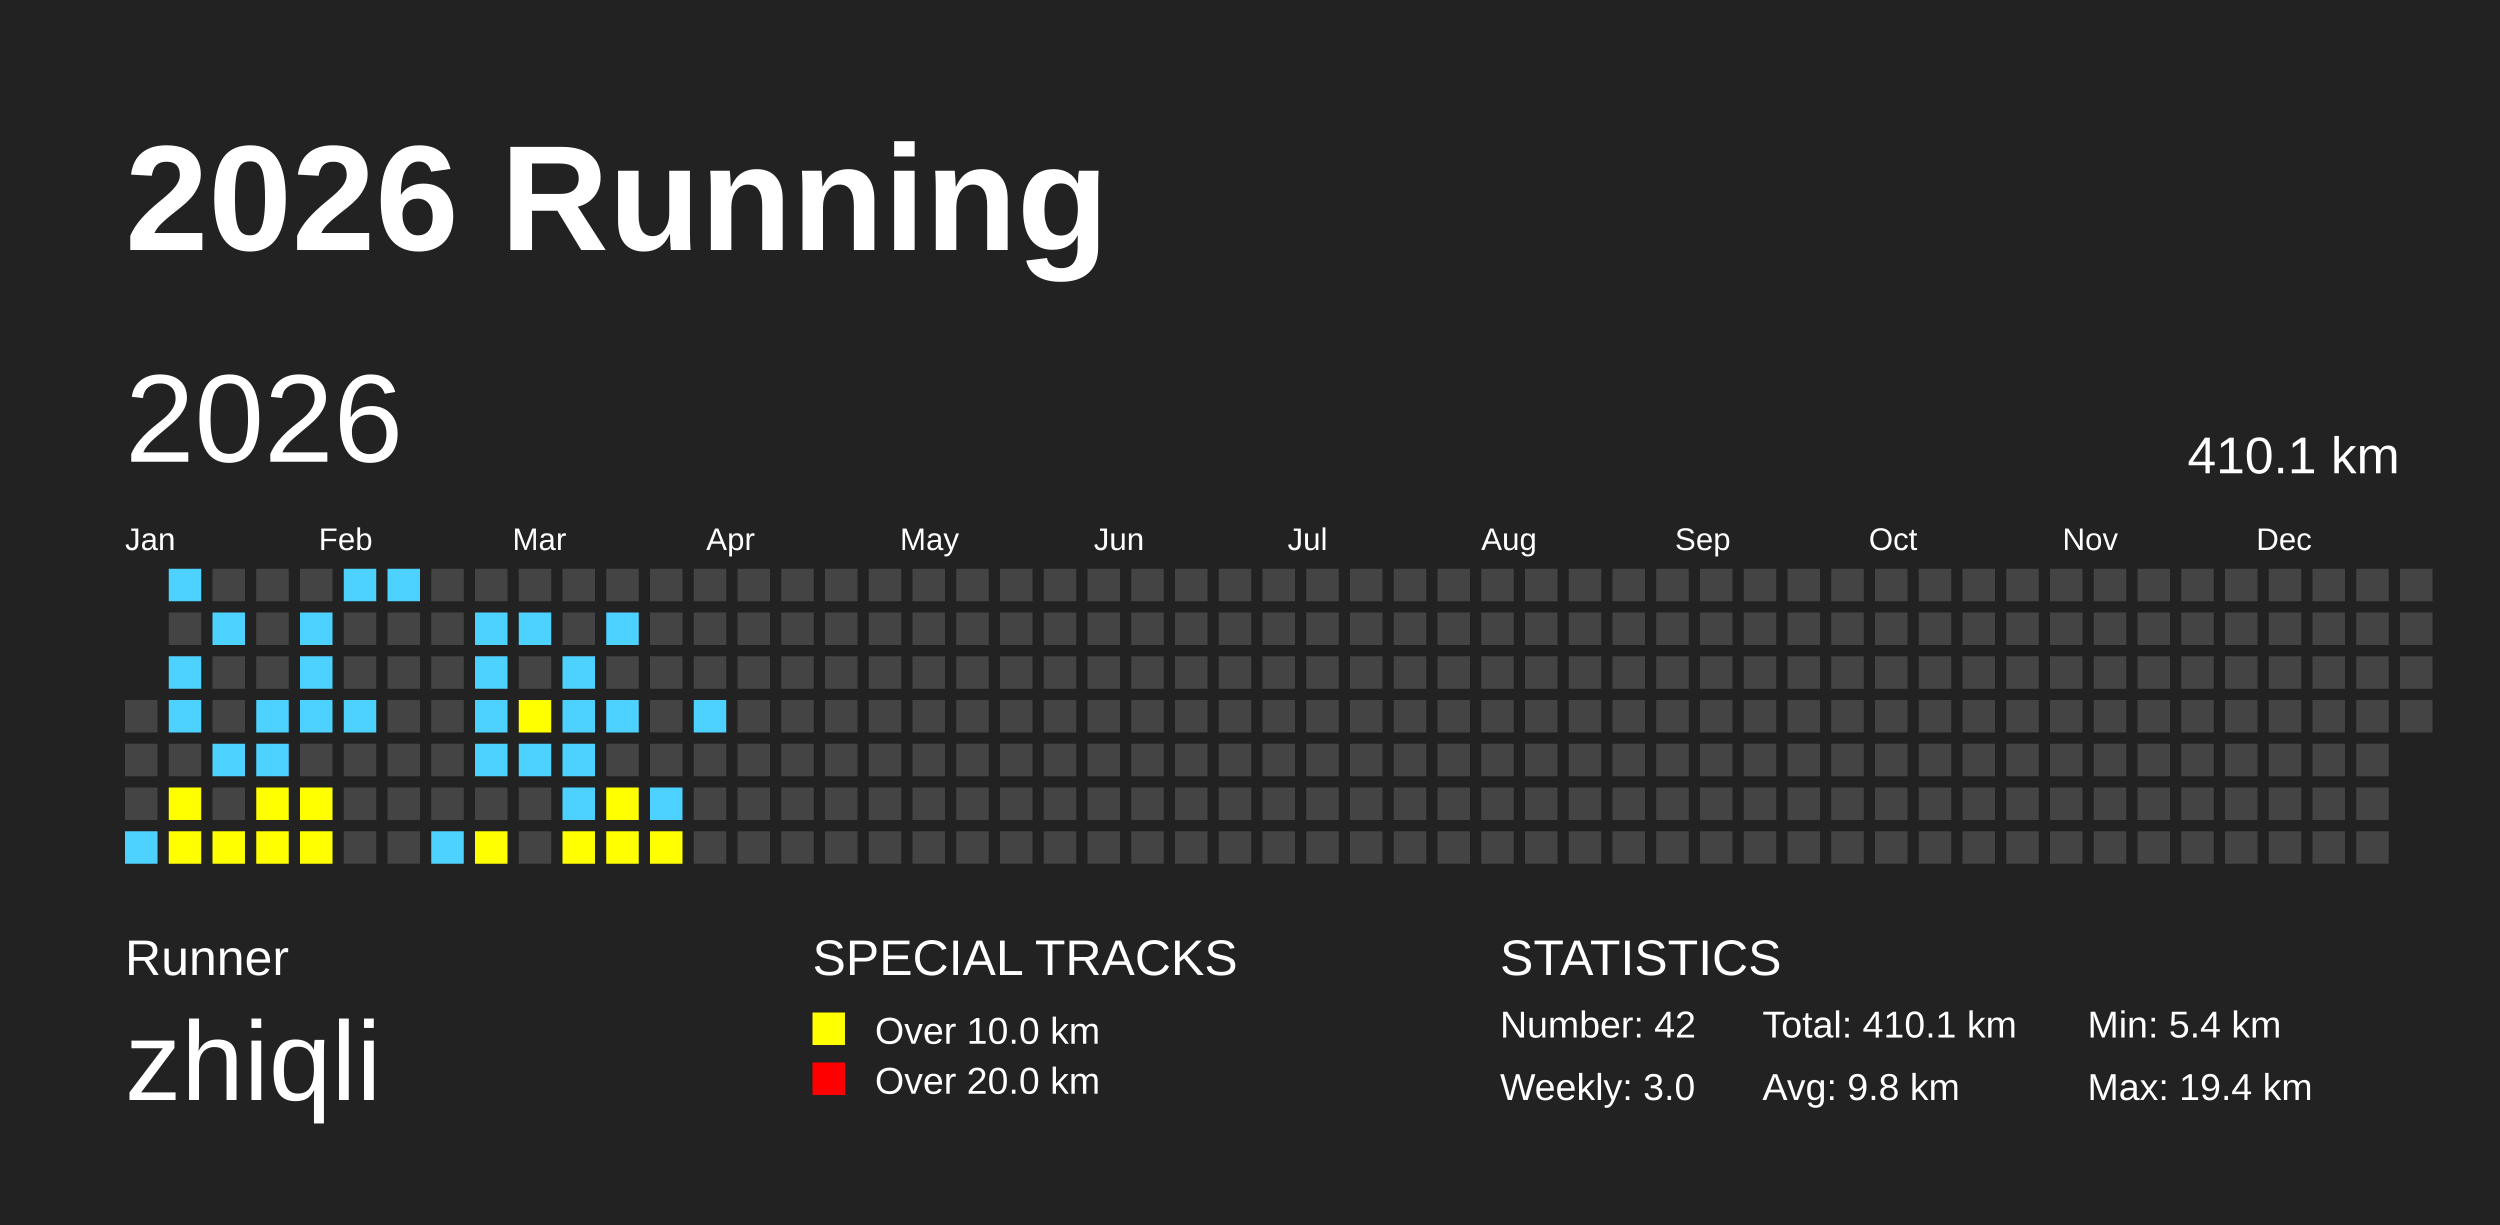
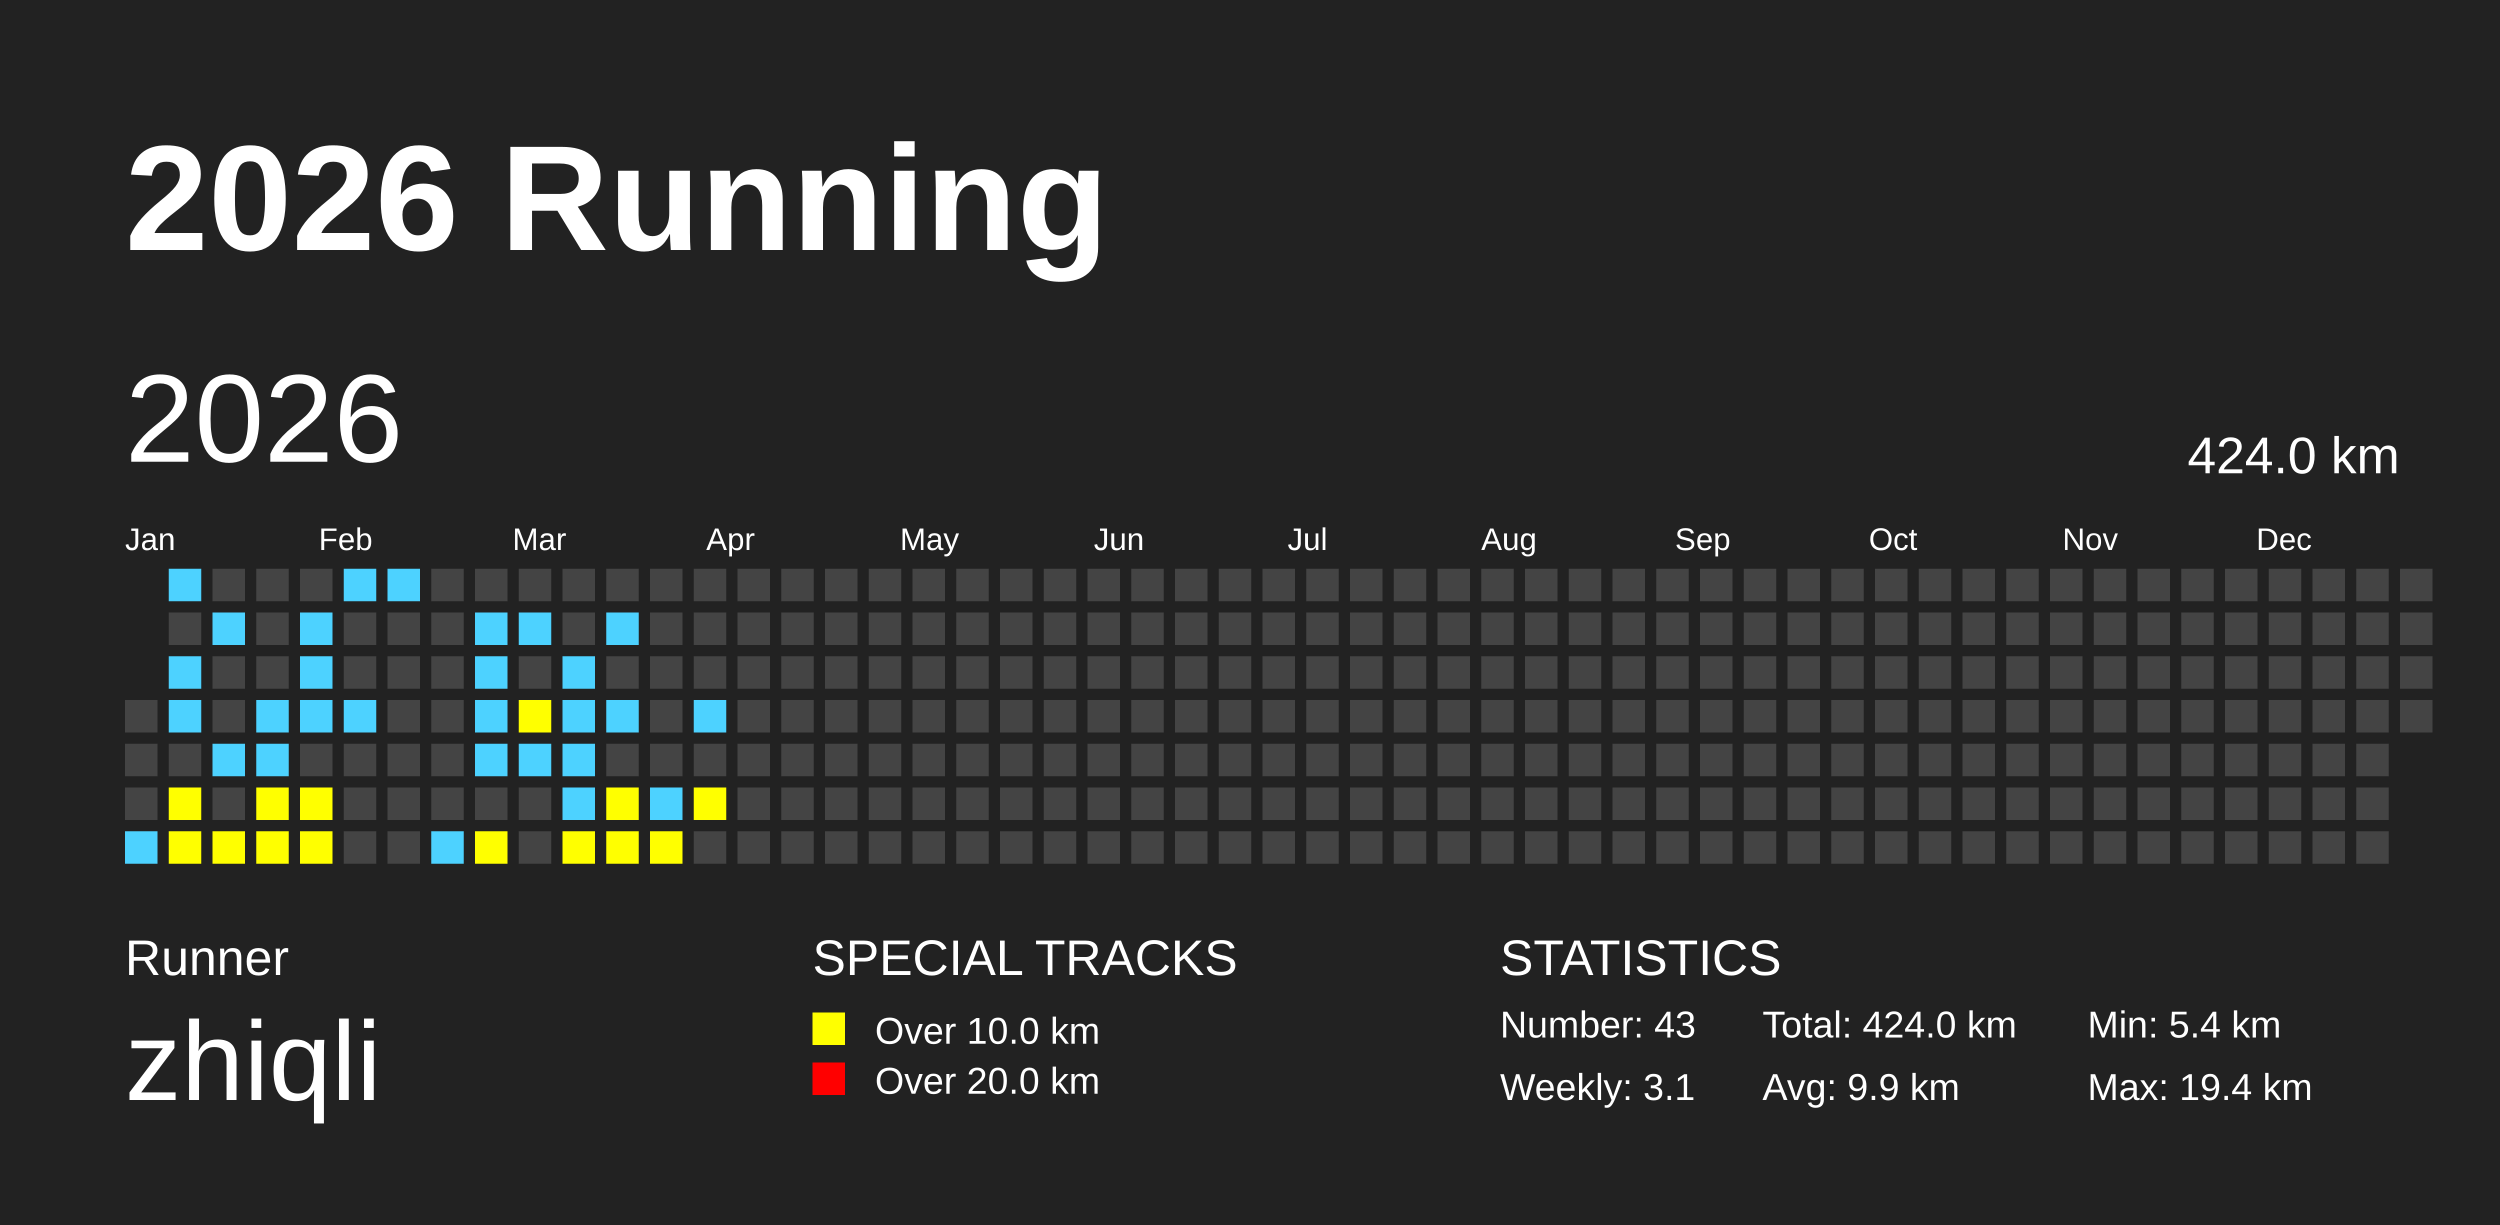
<svg xmlns="http://www.w3.org/2000/svg" baseProfile="full" height="98mm" version="1.1" viewBox="0,0,200,98" width="200mm">
  <defs />
  <rect fill="#222222" height="98" width="200" x="0" y="0" />
  <text fill="#FFFFFF" style="font-size:12px; font-family:Arial; font-weight:bold;" x="10" y="20">2026 Running</text>
  <text fill="#FFFFFF" style="font-size:4px; font-family:Arial" x="10" y="78">Runner</text>
  <text fill="#FFFFFF" style="font-size:9px; font-family:Arial" x="10" y="88">zhiqli</text>
  <text fill="#FFFFFF" style="font-size:4px; font-family:Arial" x="65" y="78">SPECIAL TRACKS</text>
  <rect fill="yellow" height="2.6" width="2.6" x="65" y="81" />
  <text fill="#FFFFFF" style="font-size:3px; font-family:Arial" x="70" y="83.5">Over 10.0 km</text>
  <rect fill="red" height="2.6" width="2.6" x="65" y="85" />
  <text fill="#FFFFFF" style="font-size:3px; font-family:Arial" x="70" y="87.5">Over 20.0 km</text>
  <text fill="#FFFFFF" style="font-size:4px; font-family:Arial" x="120" y="78">STATISTICS</text>
-   <text fill="#FFFFFF" style="font-size:3px; font-family:Arial" x="120" y="83">Number: 42</text>
-   <text fill="#FFFFFF" style="font-size:3px; font-family:Arial" x="120" y="88">Weekly: 3.0</text>
-   <text fill="#FFFFFF" style="font-size:3px; font-family:Arial" x="141" y="83">Total: 410.1 km</text>
-   <text fill="#FFFFFF" style="font-size:3px; font-family:Arial" x="141" y="88">Avg: 9.8 km</text>
+   <text fill="#FFFFFF" style="font-size:3px; font-family:Arial" x="120" y="83">Number: 43</text>
+   <text fill="#FFFFFF" style="font-size:3px; font-family:Arial" x="120" y="88">Weekly: 3.1</text>
+   <text fill="#FFFFFF" style="font-size:3px; font-family:Arial" x="141" y="83">Total: 424.0 km</text>
+   <text fill="#FFFFFF" style="font-size:3px; font-family:Arial" x="141" y="88">Avg: 9.9 km</text>
  <text fill="#FFFFFF" style="font-size:3px; font-family:Arial" x="167" y="83">Min: 5.4 km</text>
  <text fill="#FFFFFF" style="font-size:3px; font-family:Arial" x="167" y="88">Max: 19.4 km</text>
  <text dominant-baseline="hanging" fill="#FFFFFF" style="font-size:10.0px; font-family:Arial;" x="10" y="30">2026</text>
-   <text dominant-baseline="hanging" fill="#FFFFFF" style="font-size:4.125px; font-family:Arial;" x="175" y="35">410.1 km</text>
+   <text dominant-baseline="hanging" fill="#FFFFFF" style="font-size:4.125px; font-family:Arial;" x="175" y="35">424.0 km</text>
  <text fill="#FFFFFF" style="font-size:2.5px; font-family:Arial" x="10.0" y="44">Jan</text>
  <text fill="#FFFFFF" style="font-size:2.5px; font-family:Arial" x="25.5" y="44">Feb</text>
  <text fill="#FFFFFF" style="font-size:2.5px; font-family:Arial" x="41.0" y="44">Mar</text>
  <text fill="#FFFFFF" style="font-size:2.5px; font-family:Arial" x="56.5" y="44">Apr</text>
  <text fill="#FFFFFF" style="font-size:2.5px; font-family:Arial" x="72.0" y="44">May</text>
  <text fill="#FFFFFF" style="font-size:2.5px; font-family:Arial" x="87.5" y="44">Jun</text>
  <text fill="#FFFFFF" style="font-size:2.5px; font-family:Arial" x="103.0" y="44">Jul</text>
  <text fill="#FFFFFF" style="font-size:2.5px; font-family:Arial" x="118.5" y="44">Aug</text>
  <text fill="#FFFFFF" style="font-size:2.5px; font-family:Arial" x="134.0" y="44">Sep</text>
  <text fill="#FFFFFF" style="font-size:2.5px; font-family:Arial" x="149.5" y="44">Oct</text>
  <text fill="#FFFFFF" style="font-size:2.5px; font-family:Arial" x="165.0" y="44">Nov</text>
  <text fill="#FFFFFF" style="font-size:2.5px; font-family:Arial" x="180.5" y="44">Dec</text>
  <rect fill="#444444" height="2.6" width="2.6" x="10.0" y="56.0" />
  <rect fill="#444444" height="2.6" width="2.6" x="10.0" y="59.5" />
  <rect fill="#444444" height="2.6" width="2.6" x="10.0" y="63.0" />
  <rect fill="#4DD2FF" height="2.6" width="2.6" x="10.0" y="66.5" />
  <rect fill="#4DD2FF" height="2.6" width="2.6" x="13.5" y="45.5" />
  <rect fill="#444444" height="2.6" width="2.6" x="13.5" y="49.0" />
  <rect fill="#4DD2FF" height="2.6" width="2.6" x="13.5" y="52.5" />
  <rect fill="#4DD2FF" height="2.6" width="2.6" x="13.5" y="56.0" />
  <rect fill="#444444" height="2.6" width="2.6" x="13.5" y="59.5" />
  <rect fill="yellow" height="2.6" width="2.6" x="13.5" y="63.0" />
  <rect fill="yellow" height="2.6" width="2.6" x="13.5" y="66.5" />
  <rect fill="#444444" height="2.6" width="2.6" x="17.0" y="45.5" />
  <rect fill="#4DD2FF" height="2.6" width="2.6" x="17.0" y="49.0" />
  <rect fill="#444444" height="2.6" width="2.6" x="17.0" y="52.5" />
  <rect fill="#444444" height="2.6" width="2.6" x="17.0" y="56.0" />
  <rect fill="#4DD2FF" height="2.6" width="2.6" x="17.0" y="59.5" />
  <rect fill="#444444" height="2.6" width="2.6" x="17.0" y="63.0" />
  <rect fill="yellow" height="2.6" width="2.6" x="17.0" y="66.5" />
  <rect fill="#444444" height="2.6" width="2.6" x="20.5" y="45.5" />
  <rect fill="#444444" height="2.6" width="2.6" x="20.5" y="49.0" />
  <rect fill="#444444" height="2.6" width="2.6" x="20.5" y="52.5" />
  <rect fill="#4DD2FF" height="2.6" width="2.6" x="20.5" y="56.0" />
  <rect fill="#4DD2FF" height="2.6" width="2.6" x="20.5" y="59.5" />
  <rect fill="yellow" height="2.6" width="2.6" x="20.5" y="63.0" />
  <rect fill="yellow" height="2.6" width="2.6" x="20.5" y="66.5" />
  <rect fill="#444444" height="2.6" width="2.6" x="24.0" y="45.5" />
  <rect fill="#4DD2FF" height="2.6" width="2.6" x="24.0" y="49.0" />
  <rect fill="#4DD2FF" height="2.6" width="2.6" x="24.0" y="52.5" />
  <rect fill="#4DD2FF" height="2.6" width="2.6" x="24.0" y="56.0" />
  <rect fill="#444444" height="2.6" width="2.6" x="24.0" y="59.5" />
  <rect fill="yellow" height="2.6" width="2.6" x="24.0" y="63.0" />
  <rect fill="yellow" height="2.6" width="2.6" x="24.0" y="66.5" />
  <rect fill="#4DD2FF" height="2.6" width="2.6" x="27.5" y="45.5" />
  <rect fill="#444444" height="2.6" width="2.6" x="27.5" y="49.0" />
  <rect fill="#444444" height="2.6" width="2.6" x="27.5" y="52.5" />
  <rect fill="#4DD2FF" height="2.6" width="2.6" x="27.5" y="56.0" />
  <rect fill="#444444" height="2.6" width="2.6" x="27.5" y="59.5" />
  <rect fill="#444444" height="2.6" width="2.6" x="27.5" y="63.0" />
  <rect fill="#444444" height="2.6" width="2.6" x="27.5" y="66.5" />
  <rect fill="#4DD2FF" height="2.6" width="2.6" x="31.0" y="45.5" />
  <rect fill="#444444" height="2.6" width="2.6" x="31.0" y="49.0" />
  <rect fill="#444444" height="2.6" width="2.6" x="31.0" y="52.5" />
  <rect fill="#444444" height="2.6" width="2.6" x="31.0" y="56.0" />
  <rect fill="#444444" height="2.6" width="2.6" x="31.0" y="59.5" />
  <rect fill="#444444" height="2.6" width="2.6" x="31.0" y="63.0" />
  <rect fill="#444444" height="2.6" width="2.6" x="31.0" y="66.5" />
  <rect fill="#444444" height="2.6" width="2.6" x="34.5" y="45.5" />
  <rect fill="#444444" height="2.6" width="2.6" x="34.5" y="49.0" />
  <rect fill="#444444" height="2.6" width="2.6" x="34.5" y="52.5" />
  <rect fill="#444444" height="2.6" width="2.6" x="34.5" y="56.0" />
  <rect fill="#444444" height="2.6" width="2.6" x="34.5" y="59.5" />
  <rect fill="#444444" height="2.6" width="2.6" x="34.5" y="63.0" />
  <rect fill="#4DD2FF" height="2.6" width="2.6" x="34.5" y="66.5" />
  <rect fill="#444444" height="2.6" width="2.6" x="38.0" y="45.5" />
  <rect fill="#4DD2FF" height="2.6" width="2.6" x="38.0" y="49.0" />
  <rect fill="#4DD2FF" height="2.6" width="2.6" x="38.0" y="52.5" />
  <rect fill="#4DD2FF" height="2.6" width="2.6" x="38.0" y="56.0" />
  <rect fill="#4DD2FF" height="2.6" width="2.6" x="38.0" y="59.5" />
  <rect fill="#444444" height="2.6" width="2.6" x="38.0" y="63.0" />
  <rect fill="yellow" height="2.6" width="2.6" x="38.0" y="66.5" />
  <rect fill="#444444" height="2.6" width="2.6" x="41.5" y="45.5" />
  <rect fill="#4DD2FF" height="2.6" width="2.6" x="41.5" y="49.0" />
  <rect fill="#444444" height="2.6" width="2.6" x="41.5" y="52.5" />
  <rect fill="yellow" height="2.6" width="2.6" x="41.5" y="56.0" />
  <rect fill="#4DD2FF" height="2.6" width="2.6" x="41.5" y="59.5" />
  <rect fill="#444444" height="2.6" width="2.6" x="41.5" y="63.0" />
  <rect fill="#444444" height="2.6" width="2.6" x="41.5" y="66.5" />
  <rect fill="#444444" height="2.6" width="2.6" x="45.0" y="45.5" />
  <rect fill="#444444" height="2.6" width="2.6" x="45.0" y="49.0" />
  <rect fill="#4DD2FF" height="2.6" width="2.6" x="45.0" y="52.5" />
  <rect fill="#4DD2FF" height="2.6" width="2.6" x="45.0" y="56.0" />
  <rect fill="#4DD2FF" height="2.6" width="2.6" x="45.0" y="59.5" />
  <rect fill="#4DD2FF" height="2.6" width="2.6" x="45.0" y="63.0" />
  <rect fill="yellow" height="2.6" width="2.6" x="45.0" y="66.5" />
  <rect fill="#444444" height="2.6" width="2.6" x="48.5" y="45.5" />
  <rect fill="#4DD2FF" height="2.6" width="2.6" x="48.5" y="49.0" />
  <rect fill="#444444" height="2.6" width="2.6" x="48.5" y="52.5" />
  <rect fill="#4DD2FF" height="2.6" width="2.6" x="48.5" y="56.0" />
  <rect fill="#444444" height="2.6" width="2.6" x="48.5" y="59.5" />
  <rect fill="yellow" height="2.6" width="2.6" x="48.5" y="63.0" />
  <rect fill="yellow" height="2.6" width="2.6" x="48.5" y="66.5" />
  <rect fill="#444444" height="2.6" width="2.6" x="52.0" y="45.5" />
  <rect fill="#444444" height="2.6" width="2.6" x="52.0" y="49.0" />
  <rect fill="#444444" height="2.6" width="2.6" x="52.0" y="52.5" />
  <rect fill="#444444" height="2.6" width="2.6" x="52.0" y="56.0" />
  <rect fill="#444444" height="2.6" width="2.6" x="52.0" y="59.5" />
  <rect fill="#4DD2FF" height="2.6" width="2.6" x="52.0" y="63.0" />
  <rect fill="yellow" height="2.6" width="2.6" x="52.0" y="66.5" />
  <rect fill="#444444" height="2.6" width="2.6" x="55.5" y="45.5" />
  <rect fill="#444444" height="2.6" width="2.6" x="55.5" y="49.0" />
  <rect fill="#444444" height="2.6" width="2.6" x="55.5" y="52.5" />
  <rect fill="#4DD2FF" height="2.6" width="2.6" x="55.5" y="56.0" />
  <rect fill="#444444" height="2.6" width="2.6" x="55.5" y="59.5" />
-   <rect fill="#444444" height="2.6" width="2.6" x="55.5" y="63.0" />
+   <rect fill="yellow" height="2.6" width="2.6" x="55.5" y="63.0" />
  <rect fill="#444444" height="2.6" width="2.6" x="55.5" y="66.5" />
  <rect fill="#444444" height="2.6" width="2.6" x="59.0" y="45.5" />
  <rect fill="#444444" height="2.6" width="2.6" x="59.0" y="49.0" />
  <rect fill="#444444" height="2.6" width="2.6" x="59.0" y="52.5" />
  <rect fill="#444444" height="2.6" width="2.6" x="59.0" y="56.0" />
  <rect fill="#444444" height="2.6" width="2.6" x="59.0" y="59.5" />
  <rect fill="#444444" height="2.6" width="2.6" x="59.0" y="63.0" />
  <rect fill="#444444" height="2.6" width="2.6" x="59.0" y="66.5" />
  <rect fill="#444444" height="2.6" width="2.6" x="62.5" y="45.5" />
  <rect fill="#444444" height="2.6" width="2.6" x="62.5" y="49.0" />
  <rect fill="#444444" height="2.6" width="2.6" x="62.5" y="52.5" />
  <rect fill="#444444" height="2.6" width="2.6" x="62.5" y="56.0" />
  <rect fill="#444444" height="2.6" width="2.6" x="62.5" y="59.5" />
  <rect fill="#444444" height="2.6" width="2.6" x="62.5" y="63.0" />
  <rect fill="#444444" height="2.6" width="2.6" x="62.5" y="66.5" />
  <rect fill="#444444" height="2.6" width="2.6" x="66.0" y="45.5" />
  <rect fill="#444444" height="2.6" width="2.6" x="66.0" y="49.0" />
  <rect fill="#444444" height="2.6" width="2.6" x="66.0" y="52.5" />
  <rect fill="#444444" height="2.6" width="2.6" x="66.0" y="56.0" />
  <rect fill="#444444" height="2.6" width="2.6" x="66.0" y="59.5" />
  <rect fill="#444444" height="2.6" width="2.6" x="66.0" y="63.0" />
  <rect fill="#444444" height="2.6" width="2.6" x="66.0" y="66.5" />
  <rect fill="#444444" height="2.6" width="2.6" x="69.5" y="45.5" />
  <rect fill="#444444" height="2.6" width="2.6" x="69.5" y="49.0" />
  <rect fill="#444444" height="2.6" width="2.6" x="69.5" y="52.5" />
  <rect fill="#444444" height="2.6" width="2.6" x="69.5" y="56.0" />
  <rect fill="#444444" height="2.6" width="2.6" x="69.5" y="59.5" />
  <rect fill="#444444" height="2.6" width="2.6" x="69.5" y="63.0" />
  <rect fill="#444444" height="2.6" width="2.6" x="69.5" y="66.5" />
  <rect fill="#444444" height="2.6" width="2.6" x="73.0" y="45.5" />
  <rect fill="#444444" height="2.6" width="2.6" x="73.0" y="49.0" />
  <rect fill="#444444" height="2.6" width="2.6" x="73.0" y="52.5" />
  <rect fill="#444444" height="2.6" width="2.6" x="73.0" y="56.0" />
  <rect fill="#444444" height="2.6" width="2.6" x="73.0" y="59.5" />
  <rect fill="#444444" height="2.6" width="2.6" x="73.0" y="63.0" />
  <rect fill="#444444" height="2.6" width="2.6" x="73.0" y="66.5" />
  <rect fill="#444444" height="2.6" width="2.6" x="76.5" y="45.5" />
  <rect fill="#444444" height="2.6" width="2.6" x="76.5" y="49.0" />
  <rect fill="#444444" height="2.6" width="2.6" x="76.5" y="52.5" />
  <rect fill="#444444" height="2.6" width="2.6" x="76.5" y="56.0" />
  <rect fill="#444444" height="2.6" width="2.6" x="76.5" y="59.5" />
  <rect fill="#444444" height="2.6" width="2.6" x="76.5" y="63.0" />
  <rect fill="#444444" height="2.6" width="2.6" x="76.5" y="66.5" />
  <rect fill="#444444" height="2.6" width="2.6" x="80.0" y="45.5" />
  <rect fill="#444444" height="2.6" width="2.6" x="80.0" y="49.0" />
  <rect fill="#444444" height="2.6" width="2.6" x="80.0" y="52.5" />
  <rect fill="#444444" height="2.6" width="2.6" x="80.0" y="56.0" />
  <rect fill="#444444" height="2.6" width="2.6" x="80.0" y="59.5" />
  <rect fill="#444444" height="2.6" width="2.6" x="80.0" y="63.0" />
  <rect fill="#444444" height="2.6" width="2.6" x="80.0" y="66.5" />
  <rect fill="#444444" height="2.6" width="2.6" x="83.5" y="45.5" />
  <rect fill="#444444" height="2.6" width="2.6" x="83.5" y="49.0" />
  <rect fill="#444444" height="2.6" width="2.6" x="83.5" y="52.5" />
  <rect fill="#444444" height="2.6" width="2.6" x="83.5" y="56.0" />
  <rect fill="#444444" height="2.6" width="2.6" x="83.5" y="59.5" />
  <rect fill="#444444" height="2.6" width="2.6" x="83.5" y="63.0" />
  <rect fill="#444444" height="2.6" width="2.6" x="83.5" y="66.5" />
  <rect fill="#444444" height="2.6" width="2.6" x="87.0" y="45.5" />
  <rect fill="#444444" height="2.6" width="2.6" x="87.0" y="49.0" />
  <rect fill="#444444" height="2.6" width="2.6" x="87.0" y="52.5" />
  <rect fill="#444444" height="2.6" width="2.6" x="87.0" y="56.0" />
  <rect fill="#444444" height="2.6" width="2.6" x="87.0" y="59.5" />
  <rect fill="#444444" height="2.6" width="2.6" x="87.0" y="63.0" />
  <rect fill="#444444" height="2.6" width="2.6" x="87.0" y="66.5" />
  <rect fill="#444444" height="2.6" width="2.6" x="90.5" y="45.5" />
  <rect fill="#444444" height="2.6" width="2.6" x="90.5" y="49.0" />
  <rect fill="#444444" height="2.6" width="2.6" x="90.5" y="52.5" />
  <rect fill="#444444" height="2.6" width="2.6" x="90.5" y="56.0" />
  <rect fill="#444444" height="2.6" width="2.6" x="90.5" y="59.5" />
  <rect fill="#444444" height="2.6" width="2.6" x="90.5" y="63.0" />
  <rect fill="#444444" height="2.6" width="2.6" x="90.5" y="66.5" />
  <rect fill="#444444" height="2.6" width="2.6" x="94.0" y="45.5" />
  <rect fill="#444444" height="2.6" width="2.6" x="94.0" y="49.0" />
  <rect fill="#444444" height="2.6" width="2.6" x="94.0" y="52.5" />
  <rect fill="#444444" height="2.6" width="2.6" x="94.0" y="56.0" />
  <rect fill="#444444" height="2.6" width="2.6" x="94.0" y="59.5" />
  <rect fill="#444444" height="2.6" width="2.6" x="94.0" y="63.0" />
  <rect fill="#444444" height="2.6" width="2.6" x="94.0" y="66.5" />
  <rect fill="#444444" height="2.6" width="2.6" x="97.5" y="45.5" />
  <rect fill="#444444" height="2.6" width="2.6" x="97.5" y="49.0" />
  <rect fill="#444444" height="2.6" width="2.6" x="97.5" y="52.5" />
  <rect fill="#444444" height="2.6" width="2.6" x="97.5" y="56.0" />
  <rect fill="#444444" height="2.6" width="2.6" x="97.5" y="59.5" />
  <rect fill="#444444" height="2.6" width="2.6" x="97.5" y="63.0" />
  <rect fill="#444444" height="2.6" width="2.6" x="97.5" y="66.5" />
  <rect fill="#444444" height="2.6" width="2.6" x="101.0" y="45.5" />
  <rect fill="#444444" height="2.6" width="2.6" x="101.0" y="49.0" />
  <rect fill="#444444" height="2.6" width="2.6" x="101.0" y="52.5" />
  <rect fill="#444444" height="2.6" width="2.6" x="101.0" y="56.0" />
  <rect fill="#444444" height="2.6" width="2.6" x="101.0" y="59.5" />
  <rect fill="#444444" height="2.6" width="2.6" x="101.0" y="63.0" />
  <rect fill="#444444" height="2.6" width="2.6" x="101.0" y="66.5" />
  <rect fill="#444444" height="2.6" width="2.6" x="104.5" y="45.5" />
  <rect fill="#444444" height="2.6" width="2.6" x="104.5" y="49.0" />
  <rect fill="#444444" height="2.6" width="2.6" x="104.5" y="52.5" />
  <rect fill="#444444" height="2.6" width="2.6" x="104.5" y="56.0" />
  <rect fill="#444444" height="2.6" width="2.6" x="104.5" y="59.5" />
  <rect fill="#444444" height="2.6" width="2.6" x="104.5" y="63.0" />
  <rect fill="#444444" height="2.6" width="2.6" x="104.5" y="66.5" />
  <rect fill="#444444" height="2.6" width="2.6" x="108.0" y="45.5" />
  <rect fill="#444444" height="2.6" width="2.6" x="108.0" y="49.0" />
  <rect fill="#444444" height="2.6" width="2.6" x="108.0" y="52.5" />
  <rect fill="#444444" height="2.6" width="2.6" x="108.0" y="56.0" />
  <rect fill="#444444" height="2.6" width="2.6" x="108.0" y="59.5" />
  <rect fill="#444444" height="2.6" width="2.6" x="108.0" y="63.0" />
  <rect fill="#444444" height="2.6" width="2.6" x="108.0" y="66.5" />
  <rect fill="#444444" height="2.6" width="2.6" x="111.5" y="45.5" />
  <rect fill="#444444" height="2.6" width="2.6" x="111.5" y="49.0" />
  <rect fill="#444444" height="2.6" width="2.6" x="111.5" y="52.5" />
  <rect fill="#444444" height="2.6" width="2.6" x="111.5" y="56.0" />
  <rect fill="#444444" height="2.6" width="2.6" x="111.5" y="59.5" />
  <rect fill="#444444" height="2.6" width="2.6" x="111.5" y="63.0" />
  <rect fill="#444444" height="2.6" width="2.6" x="111.5" y="66.5" />
  <rect fill="#444444" height="2.6" width="2.6" x="115.0" y="45.5" />
  <rect fill="#444444" height="2.6" width="2.6" x="115.0" y="49.0" />
  <rect fill="#444444" height="2.6" width="2.6" x="115.0" y="52.5" />
  <rect fill="#444444" height="2.6" width="2.6" x="115.0" y="56.0" />
  <rect fill="#444444" height="2.6" width="2.6" x="115.0" y="59.5" />
  <rect fill="#444444" height="2.6" width="2.6" x="115.0" y="63.0" />
  <rect fill="#444444" height="2.6" width="2.6" x="115.0" y="66.5" />
  <rect fill="#444444" height="2.6" width="2.6" x="118.5" y="45.5" />
  <rect fill="#444444" height="2.6" width="2.6" x="118.5" y="49.0" />
  <rect fill="#444444" height="2.6" width="2.6" x="118.5" y="52.5" />
  <rect fill="#444444" height="2.6" width="2.6" x="118.5" y="56.0" />
  <rect fill="#444444" height="2.6" width="2.6" x="118.5" y="59.5" />
  <rect fill="#444444" height="2.6" width="2.6" x="118.5" y="63.0" />
  <rect fill="#444444" height="2.6" width="2.6" x="118.5" y="66.5" />
  <rect fill="#444444" height="2.6" width="2.6" x="122.0" y="45.5" />
  <rect fill="#444444" height="2.6" width="2.6" x="122.0" y="49.0" />
  <rect fill="#444444" height="2.6" width="2.6" x="122.0" y="52.5" />
  <rect fill="#444444" height="2.6" width="2.6" x="122.0" y="56.0" />
  <rect fill="#444444" height="2.6" width="2.6" x="122.0" y="59.5" />
  <rect fill="#444444" height="2.6" width="2.6" x="122.0" y="63.0" />
  <rect fill="#444444" height="2.6" width="2.6" x="122.0" y="66.5" />
  <rect fill="#444444" height="2.6" width="2.6" x="125.5" y="45.5" />
  <rect fill="#444444" height="2.6" width="2.6" x="125.5" y="49.0" />
  <rect fill="#444444" height="2.6" width="2.6" x="125.5" y="52.5" />
  <rect fill="#444444" height="2.6" width="2.6" x="125.5" y="56.0" />
  <rect fill="#444444" height="2.6" width="2.6" x="125.5" y="59.5" />
  <rect fill="#444444" height="2.6" width="2.6" x="125.5" y="63.0" />
  <rect fill="#444444" height="2.6" width="2.6" x="125.5" y="66.5" />
  <rect fill="#444444" height="2.6" width="2.6" x="129.0" y="45.5" />
  <rect fill="#444444" height="2.6" width="2.6" x="129.0" y="49.0" />
  <rect fill="#444444" height="2.6" width="2.6" x="129.0" y="52.5" />
  <rect fill="#444444" height="2.6" width="2.6" x="129.0" y="56.0" />
  <rect fill="#444444" height="2.6" width="2.6" x="129.0" y="59.5" />
  <rect fill="#444444" height="2.6" width="2.6" x="129.0" y="63.0" />
  <rect fill="#444444" height="2.6" width="2.6" x="129.0" y="66.5" />
  <rect fill="#444444" height="2.6" width="2.6" x="132.5" y="45.5" />
  <rect fill="#444444" height="2.6" width="2.6" x="132.5" y="49.0" />
  <rect fill="#444444" height="2.6" width="2.6" x="132.5" y="52.5" />
  <rect fill="#444444" height="2.6" width="2.6" x="132.5" y="56.0" />
  <rect fill="#444444" height="2.6" width="2.6" x="132.5" y="59.5" />
  <rect fill="#444444" height="2.6" width="2.6" x="132.5" y="63.0" />
  <rect fill="#444444" height="2.6" width="2.6" x="132.5" y="66.5" />
  <rect fill="#444444" height="2.6" width="2.6" x="136.0" y="45.5" />
  <rect fill="#444444" height="2.6" width="2.6" x="136.0" y="49.0" />
  <rect fill="#444444" height="2.6" width="2.6" x="136.0" y="52.5" />
  <rect fill="#444444" height="2.6" width="2.6" x="136.0" y="56.0" />
  <rect fill="#444444" height="2.6" width="2.6" x="136.0" y="59.5" />
  <rect fill="#444444" height="2.6" width="2.6" x="136.0" y="63.0" />
  <rect fill="#444444" height="2.6" width="2.6" x="136.0" y="66.5" />
  <rect fill="#444444" height="2.6" width="2.6" x="139.5" y="45.5" />
  <rect fill="#444444" height="2.6" width="2.6" x="139.5" y="49.0" />
  <rect fill="#444444" height="2.6" width="2.6" x="139.5" y="52.5" />
  <rect fill="#444444" height="2.6" width="2.6" x="139.5" y="56.0" />
  <rect fill="#444444" height="2.6" width="2.6" x="139.5" y="59.5" />
  <rect fill="#444444" height="2.6" width="2.6" x="139.5" y="63.0" />
  <rect fill="#444444" height="2.6" width="2.6" x="139.5" y="66.5" />
  <rect fill="#444444" height="2.6" width="2.6" x="143.0" y="45.5" />
  <rect fill="#444444" height="2.6" width="2.6" x="143.0" y="49.0" />
  <rect fill="#444444" height="2.6" width="2.6" x="143.0" y="52.5" />
  <rect fill="#444444" height="2.6" width="2.6" x="143.0" y="56.0" />
  <rect fill="#444444" height="2.6" width="2.6" x="143.0" y="59.5" />
  <rect fill="#444444" height="2.6" width="2.6" x="143.0" y="63.0" />
  <rect fill="#444444" height="2.6" width="2.6" x="143.0" y="66.5" />
  <rect fill="#444444" height="2.6" width="2.6" x="146.5" y="45.5" />
  <rect fill="#444444" height="2.6" width="2.6" x="146.5" y="49.0" />
  <rect fill="#444444" height="2.6" width="2.6" x="146.5" y="52.5" />
  <rect fill="#444444" height="2.6" width="2.6" x="146.5" y="56.0" />
  <rect fill="#444444" height="2.6" width="2.6" x="146.5" y="59.5" />
  <rect fill="#444444" height="2.6" width="2.6" x="146.5" y="63.0" />
  <rect fill="#444444" height="2.6" width="2.6" x="146.5" y="66.5" />
  <rect fill="#444444" height="2.6" width="2.6" x="150.0" y="45.5" />
  <rect fill="#444444" height="2.6" width="2.6" x="150.0" y="49.0" />
  <rect fill="#444444" height="2.6" width="2.6" x="150.0" y="52.5" />
  <rect fill="#444444" height="2.6" width="2.6" x="150.0" y="56.0" />
  <rect fill="#444444" height="2.6" width="2.6" x="150.0" y="59.5" />
  <rect fill="#444444" height="2.6" width="2.6" x="150.0" y="63.0" />
  <rect fill="#444444" height="2.6" width="2.6" x="150.0" y="66.5" />
  <rect fill="#444444" height="2.6" width="2.6" x="153.5" y="45.5" />
  <rect fill="#444444" height="2.6" width="2.6" x="153.5" y="49.0" />
  <rect fill="#444444" height="2.6" width="2.6" x="153.5" y="52.5" />
  <rect fill="#444444" height="2.6" width="2.6" x="153.5" y="56.0" />
  <rect fill="#444444" height="2.6" width="2.6" x="153.5" y="59.5" />
  <rect fill="#444444" height="2.6" width="2.6" x="153.5" y="63.0" />
  <rect fill="#444444" height="2.6" width="2.6" x="153.5" y="66.5" />
  <rect fill="#444444" height="2.6" width="2.6" x="157.0" y="45.5" />
  <rect fill="#444444" height="2.6" width="2.6" x="157.0" y="49.0" />
  <rect fill="#444444" height="2.6" width="2.6" x="157.0" y="52.5" />
  <rect fill="#444444" height="2.6" width="2.6" x="157.0" y="56.0" />
  <rect fill="#444444" height="2.6" width="2.6" x="157.0" y="59.5" />
  <rect fill="#444444" height="2.6" width="2.6" x="157.0" y="63.0" />
  <rect fill="#444444" height="2.6" width="2.6" x="157.0" y="66.5" />
  <rect fill="#444444" height="2.6" width="2.6" x="160.5" y="45.5" />
  <rect fill="#444444" height="2.6" width="2.6" x="160.5" y="49.0" />
  <rect fill="#444444" height="2.6" width="2.6" x="160.5" y="52.5" />
  <rect fill="#444444" height="2.6" width="2.6" x="160.5" y="56.0" />
  <rect fill="#444444" height="2.6" width="2.6" x="160.5" y="59.5" />
  <rect fill="#444444" height="2.6" width="2.6" x="160.5" y="63.0" />
  <rect fill="#444444" height="2.6" width="2.6" x="160.5" y="66.5" />
  <rect fill="#444444" height="2.6" width="2.6" x="164.0" y="45.5" />
  <rect fill="#444444" height="2.6" width="2.6" x="164.0" y="49.0" />
  <rect fill="#444444" height="2.6" width="2.6" x="164.0" y="52.5" />
  <rect fill="#444444" height="2.6" width="2.6" x="164.0" y="56.0" />
  <rect fill="#444444" height="2.6" width="2.6" x="164.0" y="59.5" />
  <rect fill="#444444" height="2.6" width="2.6" x="164.0" y="63.0" />
  <rect fill="#444444" height="2.6" width="2.6" x="164.0" y="66.5" />
  <rect fill="#444444" height="2.6" width="2.6" x="167.5" y="45.5" />
  <rect fill="#444444" height="2.6" width="2.6" x="167.5" y="49.0" />
  <rect fill="#444444" height="2.6" width="2.6" x="167.5" y="52.5" />
  <rect fill="#444444" height="2.6" width="2.6" x="167.5" y="56.0" />
  <rect fill="#444444" height="2.6" width="2.6" x="167.5" y="59.5" />
  <rect fill="#444444" height="2.6" width="2.6" x="167.5" y="63.0" />
  <rect fill="#444444" height="2.6" width="2.6" x="167.5" y="66.5" />
  <rect fill="#444444" height="2.6" width="2.6" x="171.0" y="45.5" />
  <rect fill="#444444" height="2.6" width="2.6" x="171.0" y="49.0" />
  <rect fill="#444444" height="2.6" width="2.6" x="171.0" y="52.5" />
  <rect fill="#444444" height="2.6" width="2.6" x="171.0" y="56.0" />
  <rect fill="#444444" height="2.6" width="2.6" x="171.0" y="59.5" />
  <rect fill="#444444" height="2.6" width="2.6" x="171.0" y="63.0" />
  <rect fill="#444444" height="2.6" width="2.6" x="171.0" y="66.5" />
  <rect fill="#444444" height="2.6" width="2.6" x="174.5" y="45.5" />
  <rect fill="#444444" height="2.6" width="2.6" x="174.5" y="49.0" />
  <rect fill="#444444" height="2.6" width="2.6" x="174.5" y="52.5" />
  <rect fill="#444444" height="2.6" width="2.6" x="174.5" y="56.0" />
  <rect fill="#444444" height="2.6" width="2.6" x="174.5" y="59.5" />
  <rect fill="#444444" height="2.6" width="2.6" x="174.5" y="63.0" />
  <rect fill="#444444" height="2.6" width="2.6" x="174.5" y="66.5" />
  <rect fill="#444444" height="2.6" width="2.6" x="178.0" y="45.5" />
  <rect fill="#444444" height="2.6" width="2.6" x="178.0" y="49.0" />
  <rect fill="#444444" height="2.6" width="2.6" x="178.0" y="52.5" />
  <rect fill="#444444" height="2.6" width="2.6" x="178.0" y="56.0" />
  <rect fill="#444444" height="2.6" width="2.6" x="178.0" y="59.5" />
  <rect fill="#444444" height="2.6" width="2.6" x="178.0" y="63.0" />
  <rect fill="#444444" height="2.6" width="2.6" x="178.0" y="66.5" />
  <rect fill="#444444" height="2.6" width="2.6" x="181.5" y="45.5" />
  <rect fill="#444444" height="2.6" width="2.6" x="181.5" y="49.0" />
  <rect fill="#444444" height="2.6" width="2.6" x="181.5" y="52.5" />
  <rect fill="#444444" height="2.6" width="2.6" x="181.5" y="56.0" />
  <rect fill="#444444" height="2.6" width="2.6" x="181.5" y="59.5" />
  <rect fill="#444444" height="2.6" width="2.6" x="181.5" y="63.0" />
  <rect fill="#444444" height="2.6" width="2.6" x="181.5" y="66.5" />
  <rect fill="#444444" height="2.6" width="2.6" x="185.0" y="45.5" />
  <rect fill="#444444" height="2.6" width="2.6" x="185.0" y="49.0" />
  <rect fill="#444444" height="2.6" width="2.6" x="185.0" y="52.5" />
  <rect fill="#444444" height="2.6" width="2.6" x="185.0" y="56.0" />
  <rect fill="#444444" height="2.6" width="2.6" x="185.0" y="59.5" />
  <rect fill="#444444" height="2.6" width="2.6" x="185.0" y="63.0" />
  <rect fill="#444444" height="2.6" width="2.6" x="185.0" y="66.5" />
  <rect fill="#444444" height="2.6" width="2.6" x="188.5" y="45.5" />
  <rect fill="#444444" height="2.6" width="2.6" x="188.5" y="49.0" />
  <rect fill="#444444" height="2.6" width="2.6" x="188.5" y="52.5" />
  <rect fill="#444444" height="2.6" width="2.6" x="188.5" y="56.0" />
  <rect fill="#444444" height="2.6" width="2.6" x="188.5" y="59.5" />
  <rect fill="#444444" height="2.6" width="2.6" x="188.5" y="63.0" />
  <rect fill="#444444" height="2.6" width="2.6" x="188.5" y="66.5" />
  <rect fill="#444444" height="2.6" width="2.6" x="192.0" y="45.5" />
  <rect fill="#444444" height="2.6" width="2.6" x="192.0" y="49.0" />
  <rect fill="#444444" height="2.6" width="2.6" x="192.0" y="52.5" />
  <rect fill="#444444" height="2.6" width="2.6" x="192.0" y="56.0" />
</svg>
